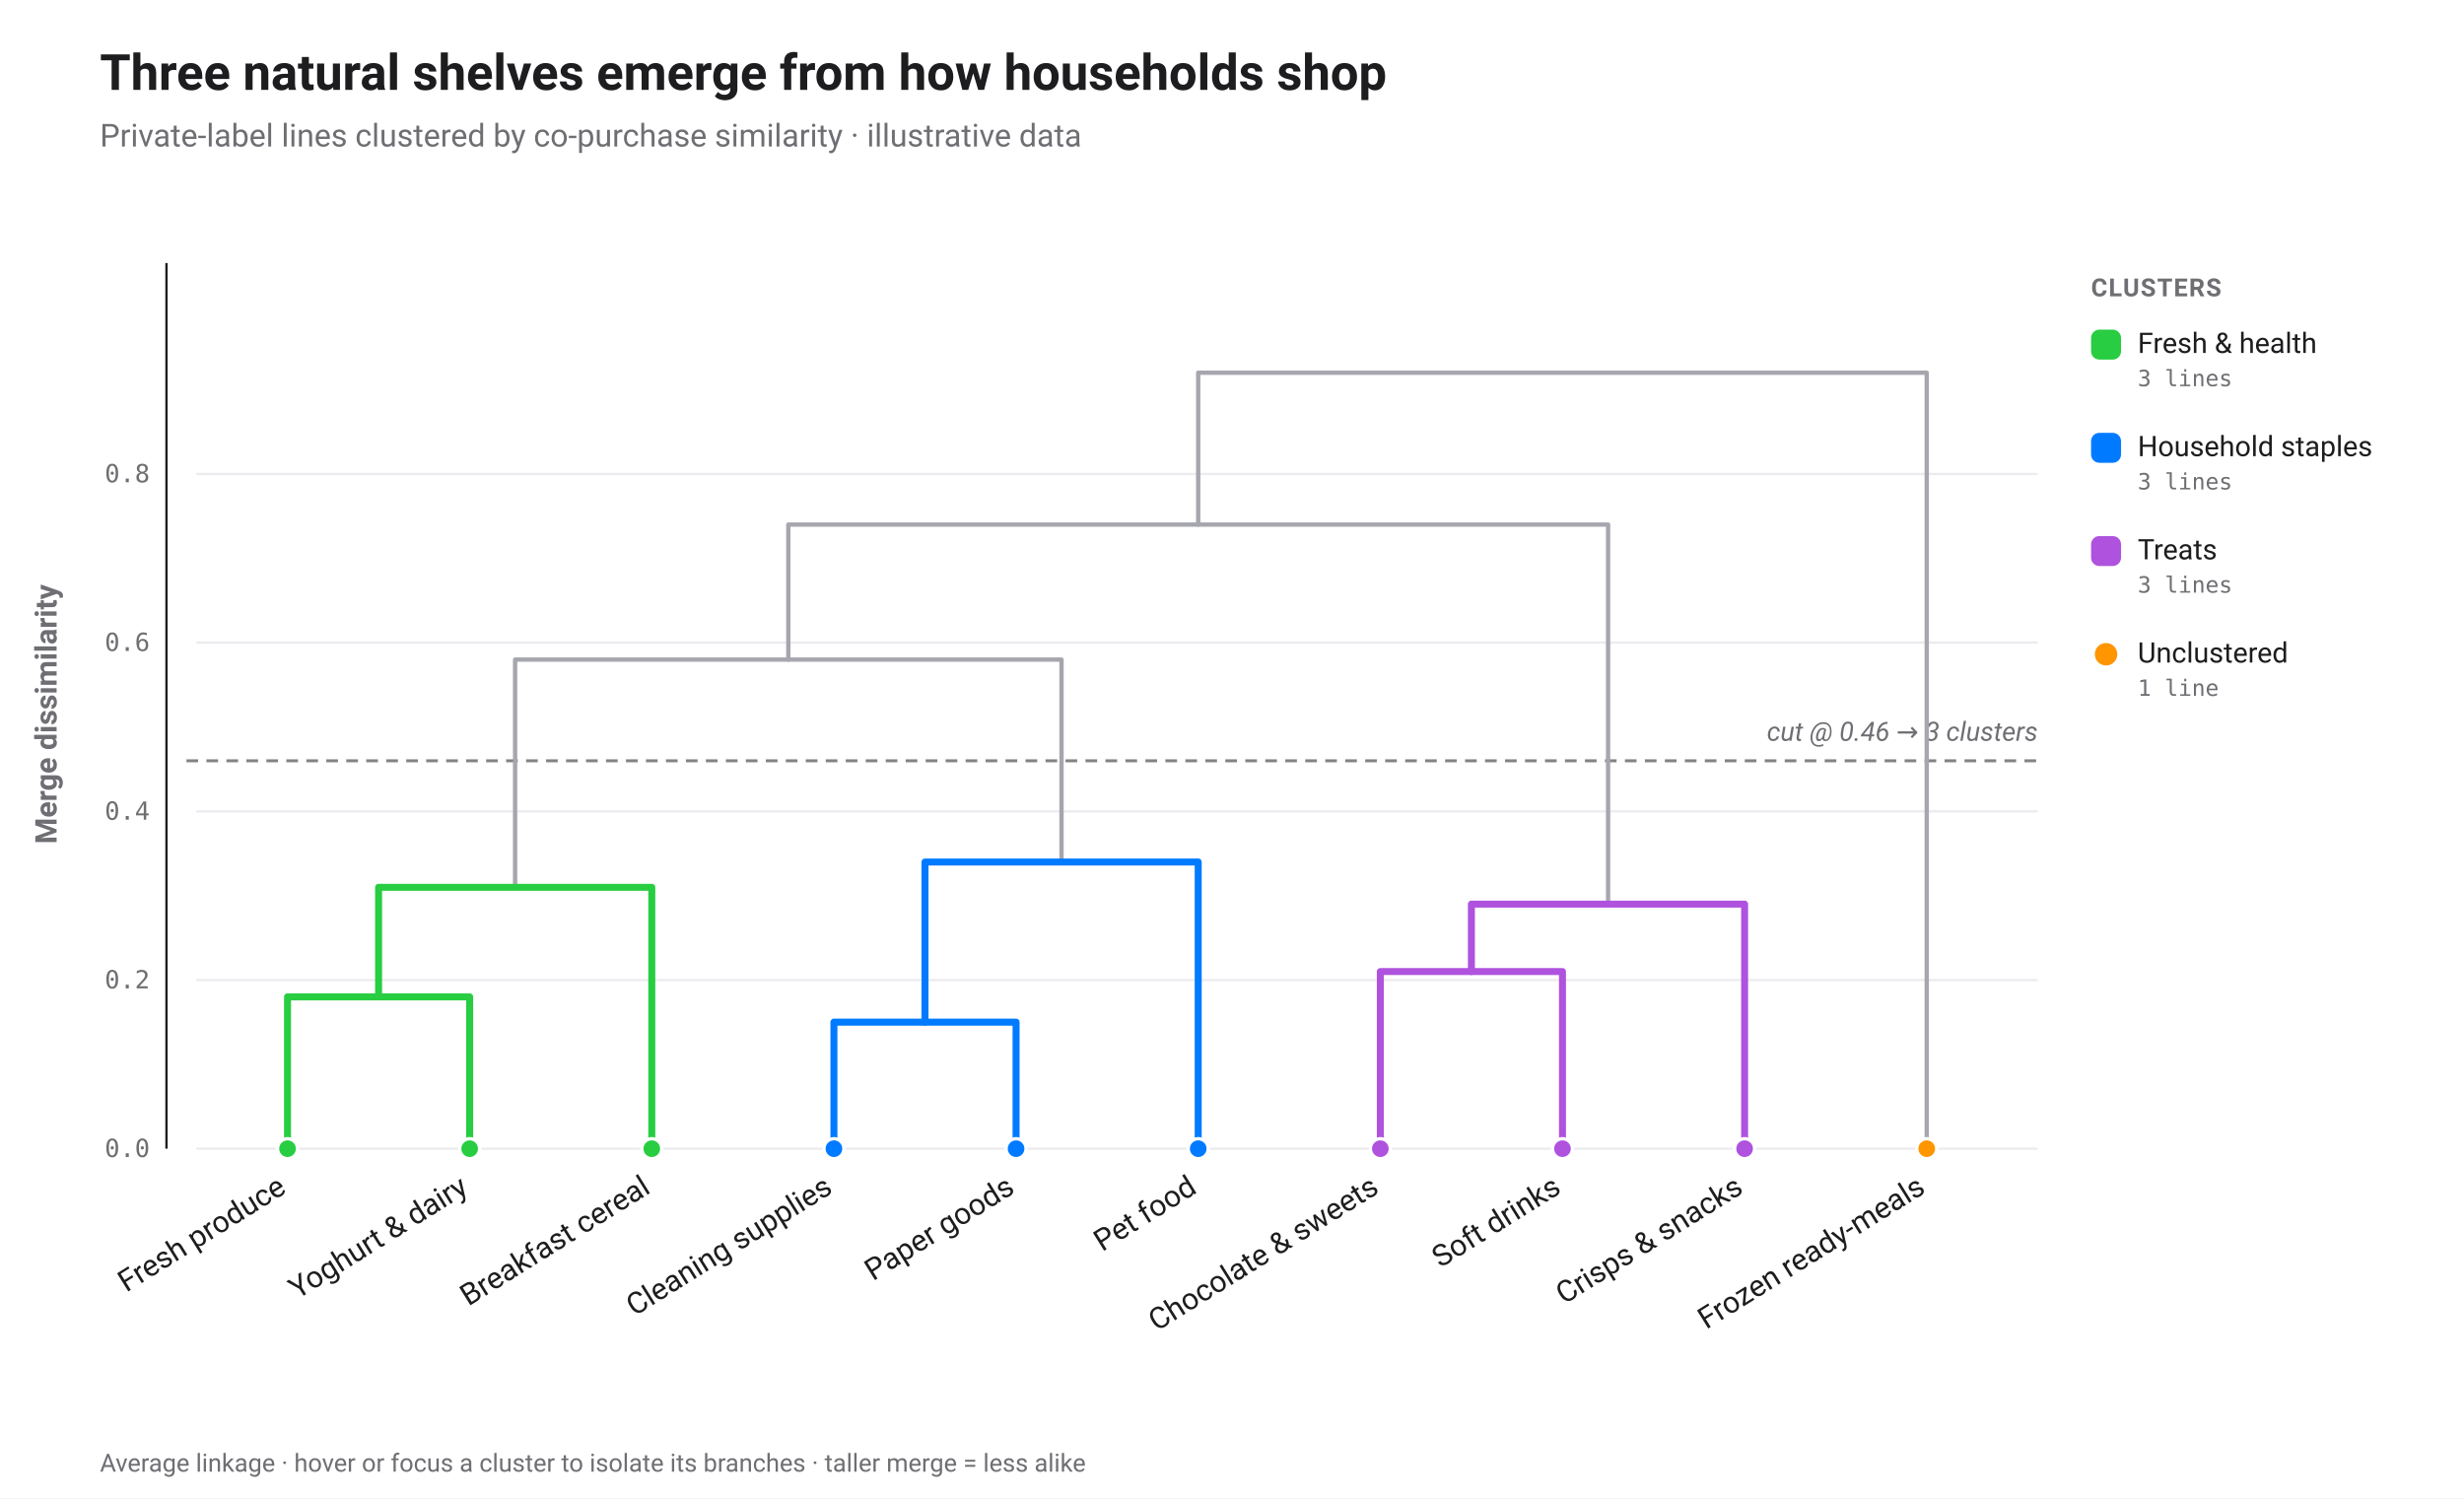
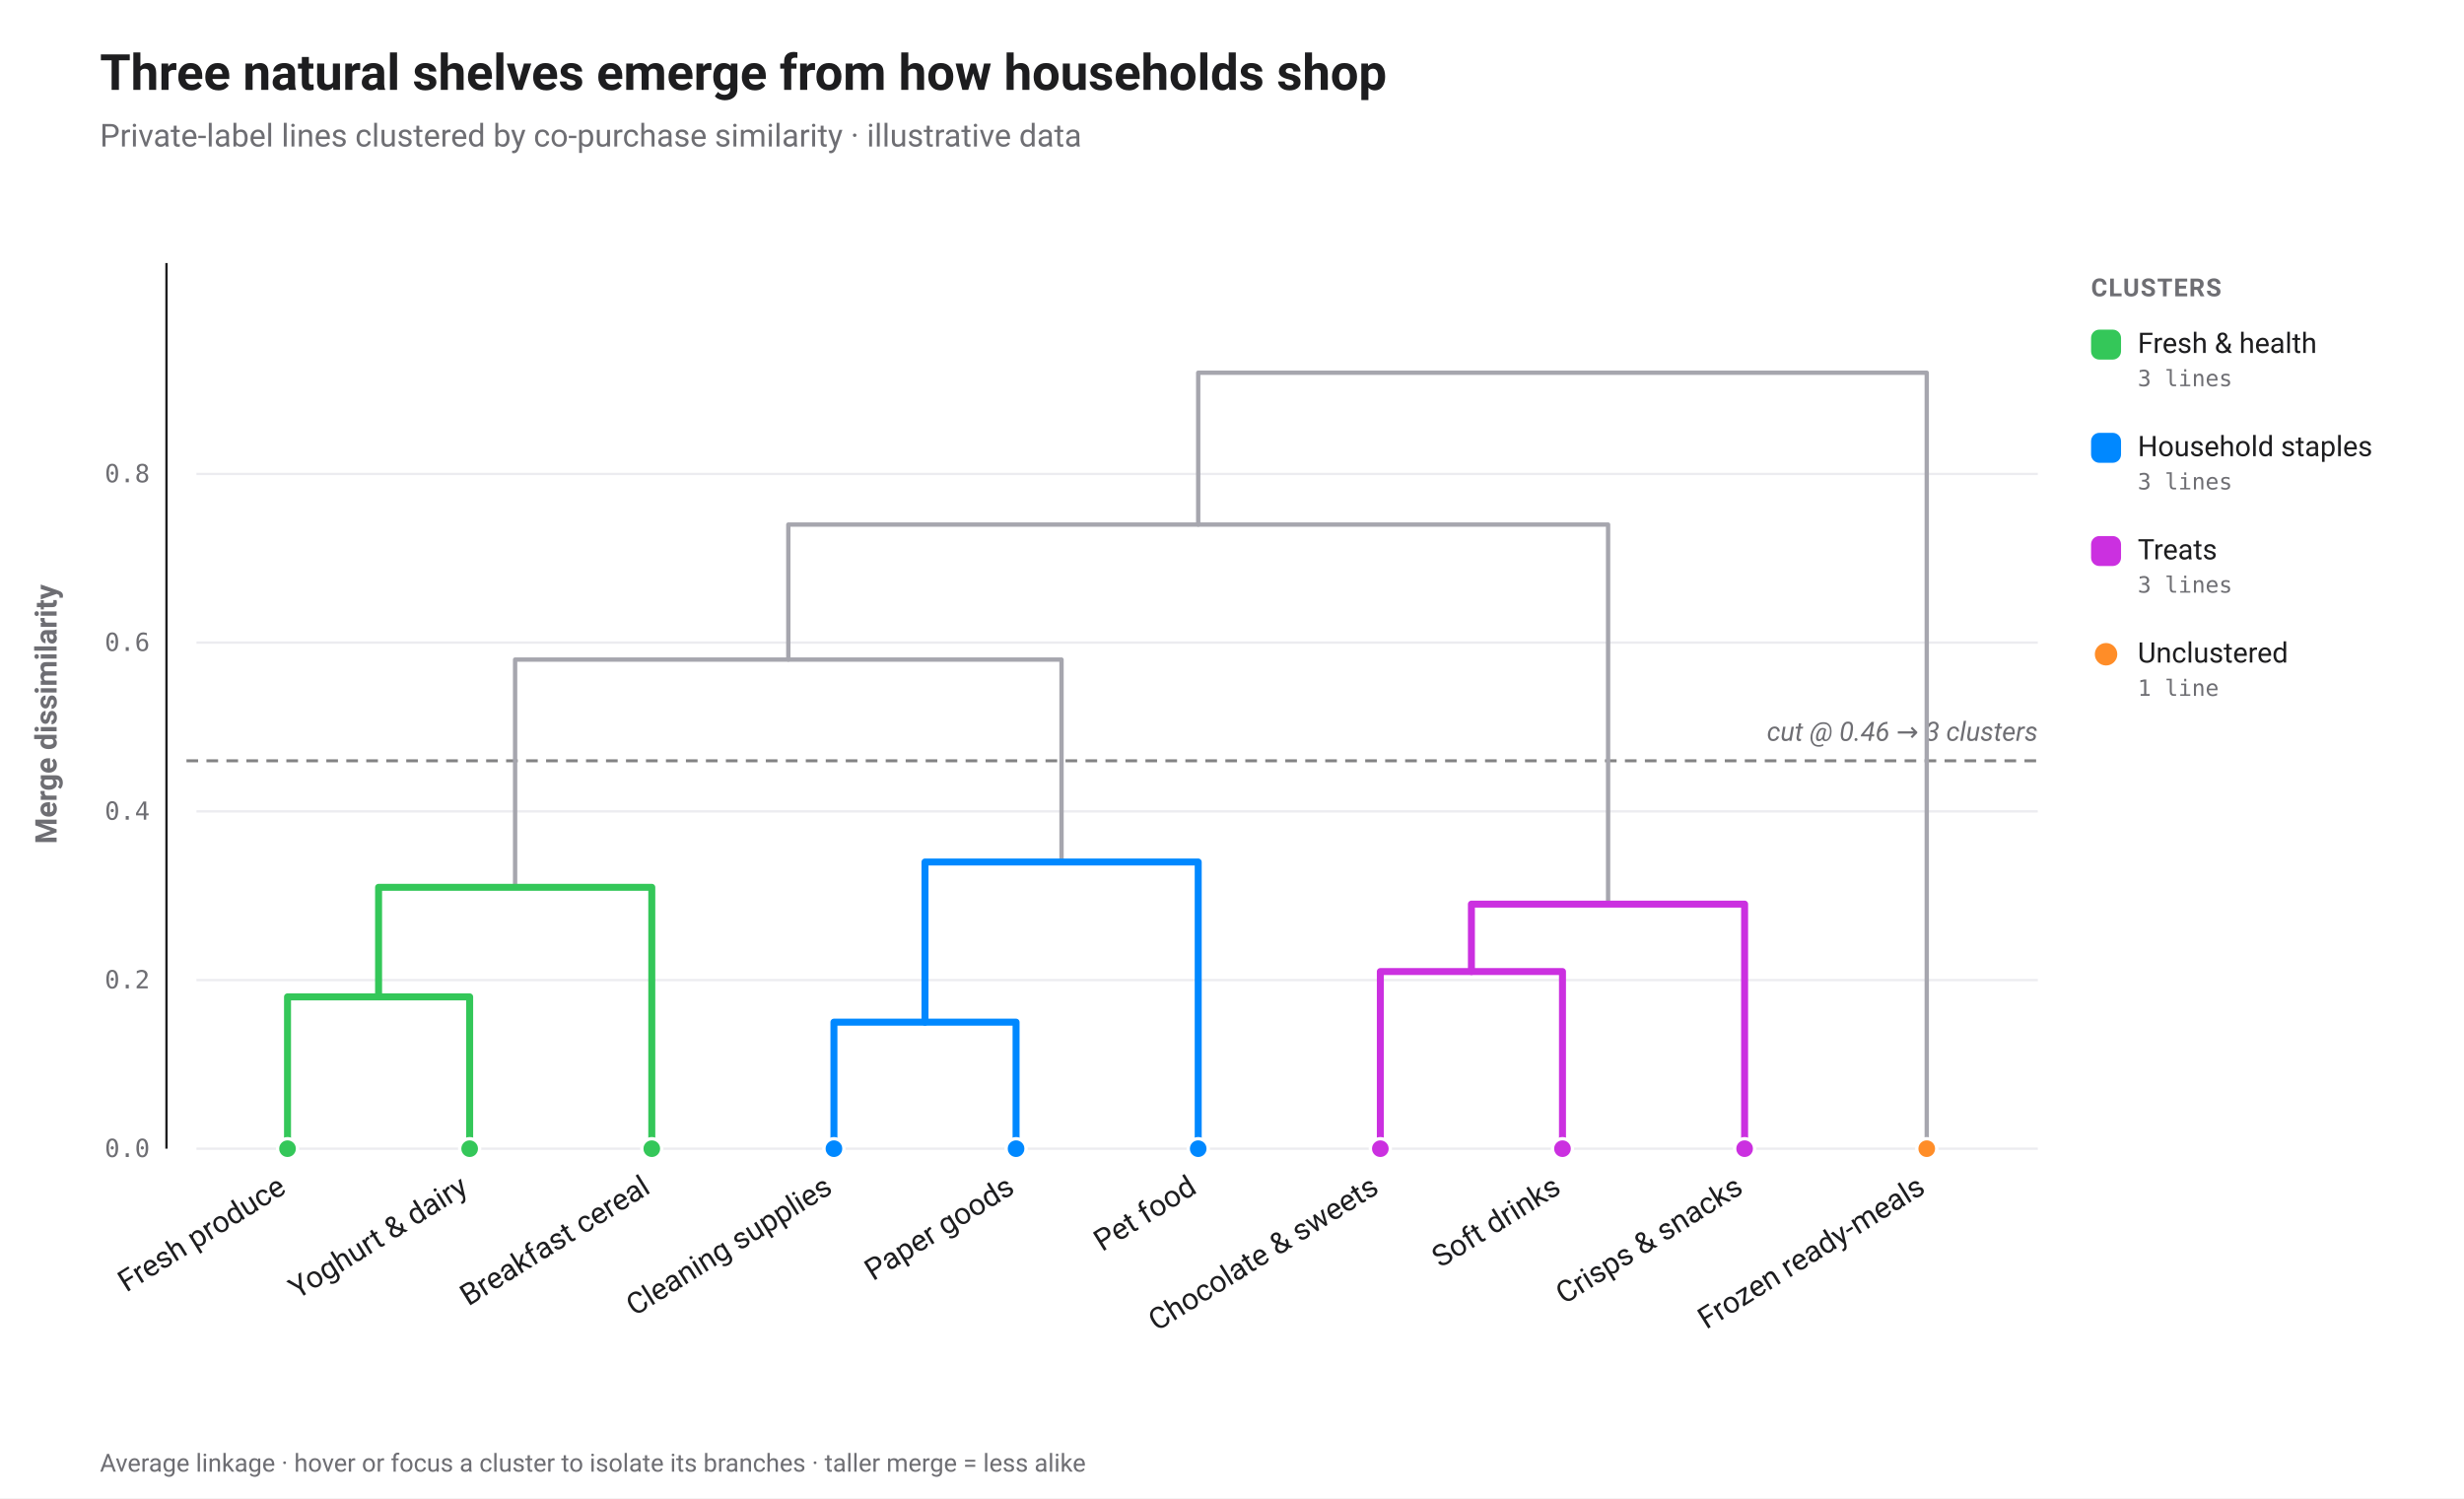
<svg xmlns="http://www.w3.org/2000/svg" width="1480" height="900" viewBox="0 0 1480 900" font-family="Roboto, system-ui, sans-serif" role="img" aria-labelledby="dendro-title dendro-desc">
  <style>.branch{transition:opacity .15s ease}#tree:hover .cluster .branch{opacity:.2}#tree .cluster:hover .branch,#tree .cluster:focus-within .branch{opacity:1}.leaf-hit:focus{outline:none}@media (prefers-contrast: more){path.dg-c0{stroke:#006700;}circle.dg-c0,rect.dg-c0{fill:#006700;}path.dg-c1{stroke:#004CCE;}circle.dg-c1,rect.dg-c1{fill:#004CCE;}path.dg-c2{stroke:#831FAF;}circle.dg-c2,rect.dg-c2{fill:#831FAF;}path.dg-c3{stroke:#993600;}circle.dg-c3,rect.dg-c3{fill:#993600;}}@media (prefers-color-scheme: dark){
  [fill="#FFFFFF"]{fill:#0B0B0C;}
  [fill="#1D1D1F"]{fill:#F2F2F7;}
  [fill="#6E6E73"]{fill:#9C9CA3;}
  [style*="multiply"]{mix-blend-mode:screen;}
  [stroke="#ECECF0"]{stroke:#2C2C2E;}
}</style>
  <rect width="1480" height="900" fill="#FFFFFF" />
  <text x="60" y="54" font-size="30" font-weight="700" fill="#1D1D1F">Three natural shelves emerge from how households shop</text>
  <text x="60" y="88" font-size="19" fill="#6E6E73">Private-label lines clustered by co-purchase similarity · illustrative data</text>
  <g id="axis">
    <line x1="100.0" y1="690.0" x2="100.0" y2="158.0" stroke="#1D1D1F" stroke-width="1.4" />
    <line x1="118.0" y1="690.0" x2="1224.0" y2="690.0" stroke="#ECECF0" stroke-width="1.4" />
    <text x="90.0" y="695.0" text-anchor="end" font-family="Roboto Mono, ui-monospace, monospace" font-size="15" fill="#6E6E73">0.0</text>
    <line x1="118.0" y1="588.7" x2="1224.0" y2="588.7" stroke="#ECECF0" stroke-width="1.4" />
    <text x="90.0" y="593.7" text-anchor="end" font-family="Roboto Mono, ui-monospace, monospace" font-size="15" fill="#6E6E73">0.2</text>
    <line x1="118.0" y1="487.4" x2="1224.0" y2="487.4" stroke="#ECECF0" stroke-width="1.4" />
    <text x="90.0" y="492.4" text-anchor="end" font-family="Roboto Mono, ui-monospace, monospace" font-size="15" fill="#6E6E73">0.4</text>
    <line x1="118.0" y1="386.0" x2="1224.0" y2="386.0" stroke="#ECECF0" stroke-width="1.4" />
    <text x="90.0" y="391.0" text-anchor="end" font-family="Roboto Mono, ui-monospace, monospace" font-size="15" fill="#6E6E73">0.6</text>
    <line x1="118.0" y1="284.7" x2="1224.0" y2="284.7" stroke="#ECECF0" stroke-width="1.4" />
    <text x="90.0" y="289.7" text-anchor="end" font-family="Roboto Mono, ui-monospace, monospace" font-size="15" fill="#6E6E73">0.8</text>
    <text x="34" y="429.0" font-size="18" font-weight="600" fill="#6E6E73" text-anchor="middle" transform="rotate(-90 34 429.0)">Merge dissimilarity</text>
  </g>
  <line x1="112.0" y1="457.0" x2="1224.0" y2="457.0" stroke="#1D1D1F" stroke-width="1.8" stroke-dasharray="7 5" opacity="0.55" />
  <text x="1224.0" y="445.0" text-anchor="end" font-size="16" font-style="italic" fill="#6E6E73">cut @ 0.46 → 3 clusters</text>
  <g id="tree">
    <g id="spine">
      <path class="branch" d="M309.4,533.0 L309.4,396.2 L637.6,396.2 L637.6,517.8" fill="none" stroke="#A6A6AE" stroke-width="2.6" stroke-linecap="round" stroke-linejoin="round" />
      <path class="branch" d="M473.5,396.2 L473.5,315.1 L965.9,315.1 L965.9,543.1" fill="none" stroke="#A6A6AE" stroke-width="2.6" stroke-linecap="round" stroke-linejoin="round" />
      <path class="branch" d="M719.7,315.1 L719.7,223.9 L1157.3,223.9 L1157.3,690.0" fill="none" stroke="#A6A6AE" stroke-width="2.6" stroke-linecap="round" stroke-linejoin="round" />
    </g>
    <g class="cluster" tabindex="0" role="img" aria-label="Fresh &amp; health cluster">
-       <path class="branch dg-c0" d="M172.7,690.0 L172.7,598.8 L282.1,598.8 L282.1,690.0" fill="none" stroke="#28CD41" stroke-width="4.2" stroke-linecap="round" stroke-linejoin="round" />
-       <path class="branch dg-c0" d="M227.4,598.8 L227.4,533.0 L391.5,533.0 L391.5,690.0" fill="none" stroke="#28CD41" stroke-width="4.2" stroke-linecap="round" stroke-linejoin="round" />
+       <path class="branch dg-c0" d="M172.7,690.0 L172.7,598.8 L282.1,598.8 L282.1,690.0" fill="none" stroke="#34C759" stroke-width="4.2" stroke-linecap="round" stroke-linejoin="round" />
+       <path class="branch dg-c0" d="M227.4,598.8 L227.4,533.0 L391.5,533.0 L391.5,690.0" fill="none" stroke="#34C759" stroke-width="4.2" stroke-linecap="round" stroke-linejoin="round" />
    </g>
    <g class="cluster" tabindex="0" role="img" aria-label="Household staples cluster">
-       <path class="branch dg-c1" d="M500.9,690.0 L500.9,614.0 L610.3,614.0 L610.3,690.0" fill="none" stroke="#007AFF" stroke-width="4.2" stroke-linecap="round" stroke-linejoin="round" />
-       <path class="branch dg-c1" d="M555.6,614.0 L555.6,517.8 L719.7,517.8 L719.7,690.0" fill="none" stroke="#007AFF" stroke-width="4.2" stroke-linecap="round" stroke-linejoin="round" />
+       <path class="branch dg-c1" d="M500.9,690.0 L500.9,614.0 L610.3,614.0 L610.3,690.0" fill="none" stroke="#0088FF" stroke-width="4.2" stroke-linecap="round" stroke-linejoin="round" />
+       <path class="branch dg-c1" d="M555.6,614.0 L555.6,517.8 L719.7,517.8 L719.7,690.0" fill="none" stroke="#0088FF" stroke-width="4.2" stroke-linecap="round" stroke-linejoin="round" />
    </g>
    <g class="cluster" tabindex="0" role="img" aria-label="Treats cluster">
-       <path class="branch dg-c2" d="M829.1,690.0 L829.1,583.6 L938.5,583.6 L938.5,690.0" fill="none" stroke="#AF52DE" stroke-width="4.2" stroke-linecap="round" stroke-linejoin="round" />
-       <path class="branch dg-c2" d="M883.8,583.6 L883.8,543.1 L1047.9,543.1 L1047.9,690.0" fill="none" stroke="#AF52DE" stroke-width="4.2" stroke-linecap="round" stroke-linejoin="round" />
+       <path class="branch dg-c2" d="M829.1,690.0 L829.1,583.6 L938.5,583.6 L938.5,690.0" fill="none" stroke="#CB30E0" stroke-width="4.2" stroke-linecap="round" stroke-linejoin="round" />
+       <path class="branch dg-c2" d="M883.8,583.6 L883.8,543.1 L1047.9,543.1 L1047.9,690.0" fill="none" stroke="#CB30E0" stroke-width="4.2" stroke-linecap="round" stroke-linejoin="round" />
    </g>
  </g>
  <g id="leaves">
-     <circle class="dg-c0" cx="172.7" cy="690.0" r="6" fill="#28CD41" stroke="#FFFFFF" stroke-width="2" />
+     <circle class="dg-c0" cx="172.7" cy="690.0" r="6" fill="#34C759" stroke="#FFFFFF" stroke-width="2" />
    <text class="leaf-hit" tabindex="0" x="172.7" y="716.0" font-size="18" fill="#1D1D1F" text-anchor="end" transform="rotate(-32 172.7 716.0)">Fresh produce</text>
-     <circle class="dg-c0" cx="282.1" cy="690.0" r="6" fill="#28CD41" stroke="#FFFFFF" stroke-width="2" />
+     <circle class="dg-c0" cx="282.1" cy="690.0" r="6" fill="#34C759" stroke="#FFFFFF" stroke-width="2" />
    <text class="leaf-hit" tabindex="0" x="282.1" y="716.0" font-size="18" fill="#1D1D1F" text-anchor="end" transform="rotate(-32 282.1 716.0)">Yoghurt &amp; dairy</text>
-     <circle class="dg-c0" cx="391.5" cy="690.0" r="6" fill="#28CD41" stroke="#FFFFFF" stroke-width="2" />
+     <circle class="dg-c0" cx="391.5" cy="690.0" r="6" fill="#34C759" stroke="#FFFFFF" stroke-width="2" />
    <text class="leaf-hit" tabindex="0" x="391.5" y="716.0" font-size="18" fill="#1D1D1F" text-anchor="end" transform="rotate(-32 391.5 716.0)">Breakfast cereal</text>
-     <circle class="dg-c1" cx="500.9" cy="690.0" r="6" fill="#007AFF" stroke="#FFFFFF" stroke-width="2" />
+     <circle class="dg-c1" cx="500.9" cy="690.0" r="6" fill="#0088FF" stroke="#FFFFFF" stroke-width="2" />
    <text class="leaf-hit" tabindex="0" x="500.9" y="716.0" font-size="18" fill="#1D1D1F" text-anchor="end" transform="rotate(-32 500.9 716.0)">Cleaning supplies</text>
-     <circle class="dg-c1" cx="610.3" cy="690.0" r="6" fill="#007AFF" stroke="#FFFFFF" stroke-width="2" />
+     <circle class="dg-c1" cx="610.3" cy="690.0" r="6" fill="#0088FF" stroke="#FFFFFF" stroke-width="2" />
    <text class="leaf-hit" tabindex="0" x="610.3" y="716.0" font-size="18" fill="#1D1D1F" text-anchor="end" transform="rotate(-32 610.3 716.0)">Paper goods</text>
-     <circle class="dg-c1" cx="719.7" cy="690.0" r="6" fill="#007AFF" stroke="#FFFFFF" stroke-width="2" />
+     <circle class="dg-c1" cx="719.7" cy="690.0" r="6" fill="#0088FF" stroke="#FFFFFF" stroke-width="2" />
    <text class="leaf-hit" tabindex="0" x="719.7" y="716.0" font-size="18" fill="#1D1D1F" text-anchor="end" transform="rotate(-32 719.7 716.0)">Pet food</text>
-     <circle class="dg-c2" cx="829.1" cy="690.0" r="6" fill="#AF52DE" stroke="#FFFFFF" stroke-width="2" />
+     <circle class="dg-c2" cx="829.1" cy="690.0" r="6" fill="#CB30E0" stroke="#FFFFFF" stroke-width="2" />
    <text class="leaf-hit" tabindex="0" x="829.1" y="716.0" font-size="18" fill="#1D1D1F" text-anchor="end" transform="rotate(-32 829.1 716.0)">Chocolate &amp; sweets</text>
-     <circle class="dg-c2" cx="938.5" cy="690.0" r="6" fill="#AF52DE" stroke="#FFFFFF" stroke-width="2" />
+     <circle class="dg-c2" cx="938.5" cy="690.0" r="6" fill="#CB30E0" stroke="#FFFFFF" stroke-width="2" />
    <text class="leaf-hit" tabindex="0" x="938.5" y="716.0" font-size="18" fill="#1D1D1F" text-anchor="end" transform="rotate(-32 938.5 716.0)">Soft drinks</text>
-     <circle class="dg-c2" cx="1047.9" cy="690.0" r="6" fill="#AF52DE" stroke="#FFFFFF" stroke-width="2" />
+     <circle class="dg-c2" cx="1047.9" cy="690.0" r="6" fill="#CB30E0" stroke="#FFFFFF" stroke-width="2" />
    <text class="leaf-hit" tabindex="0" x="1047.9" y="716.0" font-size="18" fill="#1D1D1F" text-anchor="end" transform="rotate(-32 1047.9 716.0)">Crisps &amp; snacks</text>
-     <circle class="dg-c3" cx="1157.3" cy="690.0" r="6" fill="#FF9500" stroke="#FFFFFF" stroke-width="2" />
+     <circle class="dg-c3" cx="1157.3" cy="690.0" r="6" fill="#FF8D28" stroke="#FFFFFF" stroke-width="2" />
    <text class="leaf-hit" tabindex="0" x="1157.3" y="716.0" font-size="18" fill="#1D1D1F" text-anchor="end" transform="rotate(-32 1157.3 716.0)">Frozen ready-meals</text>
  </g>
  <g id="legend">
    <text x="1256.0" y="178.0" font-size="15" font-weight="700" letter-spacing="0.7" fill="#6E6E73">CLUSTERS</text>
-     <rect class="dg-c0" x="1256.0" y="198.0" width="18" height="18" rx="5" fill="#28CD41" />
+     <rect class="dg-c0" x="1256.0" y="198.0" width="18" height="18" rx="5" fill="#34C759" />
    <text x="1284.0" y="212.0" font-size="17" fill="#1D1D1F">Fresh &amp; health</text>
    <text x="1284.0" y="232.0" font-family="Roboto Mono, ui-monospace, monospace" font-size="13.5" fill="#6E6E73">3 lines</text>
-     <rect class="dg-c1" x="1256.0" y="260.0" width="18" height="18" rx="5" fill="#007AFF" />
+     <rect class="dg-c1" x="1256.0" y="260.0" width="18" height="18" rx="5" fill="#0088FF" />
    <text x="1284.0" y="274.0" font-size="17" fill="#1D1D1F">Household staples</text>
    <text x="1284.0" y="294.0" font-family="Roboto Mono, ui-monospace, monospace" font-size="13.5" fill="#6E6E73">3 lines</text>
-     <rect class="dg-c2" x="1256.0" y="322.0" width="18" height="18" rx="5" fill="#AF52DE" />
+     <rect class="dg-c2" x="1256.0" y="322.0" width="18" height="18" rx="5" fill="#CB30E0" />
    <text x="1284.0" y="336.0" font-size="17" fill="#1D1D1F">Treats</text>
    <text x="1284.0" y="356.0" font-family="Roboto Mono, ui-monospace, monospace" font-size="13.5" fill="#6E6E73">3 lines</text>
-     <circle class="dg-c3" cx="1265.0" cy="393.0" r="8" fill="#FF9500" stroke="#FFFFFF" stroke-width="2.5" />
+     <circle class="dg-c3" cx="1265.0" cy="393.0" r="8" fill="#FF8D28" stroke="#FFFFFF" stroke-width="2.5" />
    <text x="1284.0" y="398.0" font-size="17" fill="#1D1D1F">Unclustered</text>
    <text x="1284.0" y="418.0" font-family="Roboto Mono, ui-monospace, monospace" font-size="13.5" fill="#6E6E73">1 line</text>
  </g>
  <text x="60" y="884" font-size="15" fill="#6E6E73">Average linkage · hover or focus a cluster to isolate its branches · taller merge = less alike</text>
  <g data-fs-internal="" role="button" tabindex="0" aria-label="Toggle fullscreen" transform="translate(1432,14)" style="display:none;cursor:pointer">
    <rect x="0" y="0" width="34" height="34" rx="8" fill="#F2F3F5" />
    <path d="M6 13 V6 h7 M28 13 V6 h-7 M6 21 v7 h7 M28 21 v7 h-7" fill="none" stroke="#1D1D1F" stroke-width="2" stroke-linecap="round" />
  </g>
</svg>
